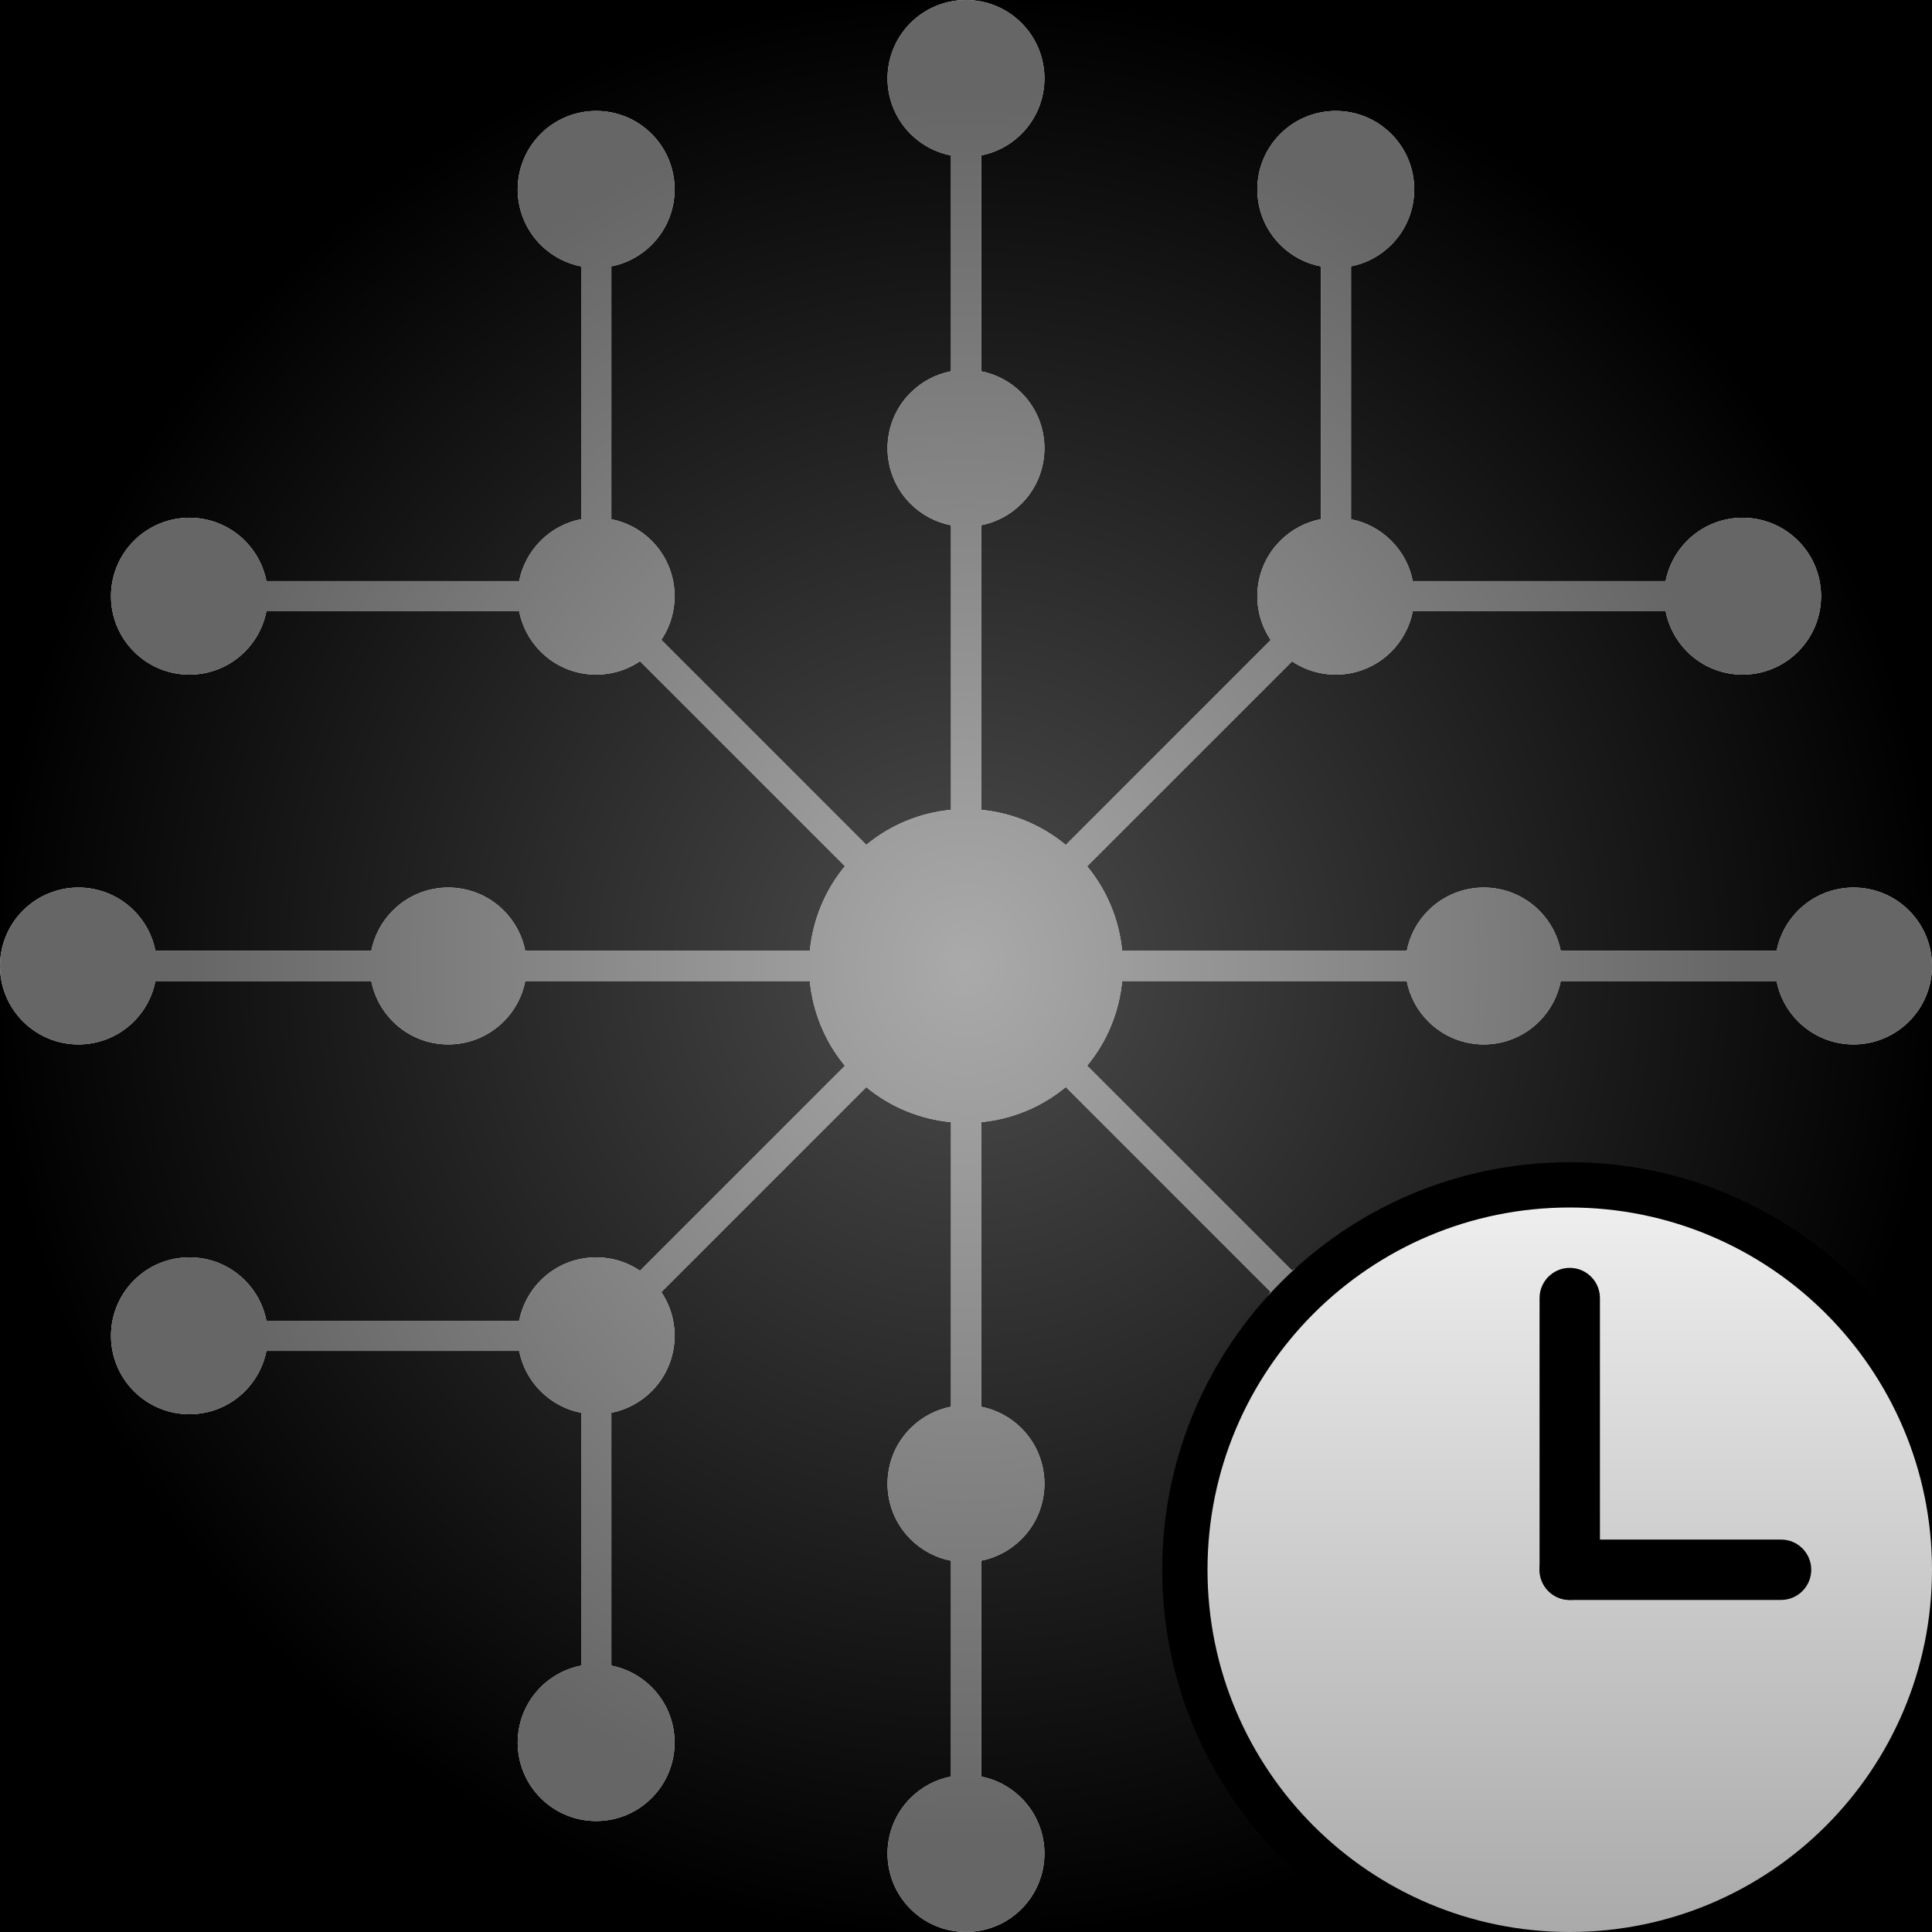
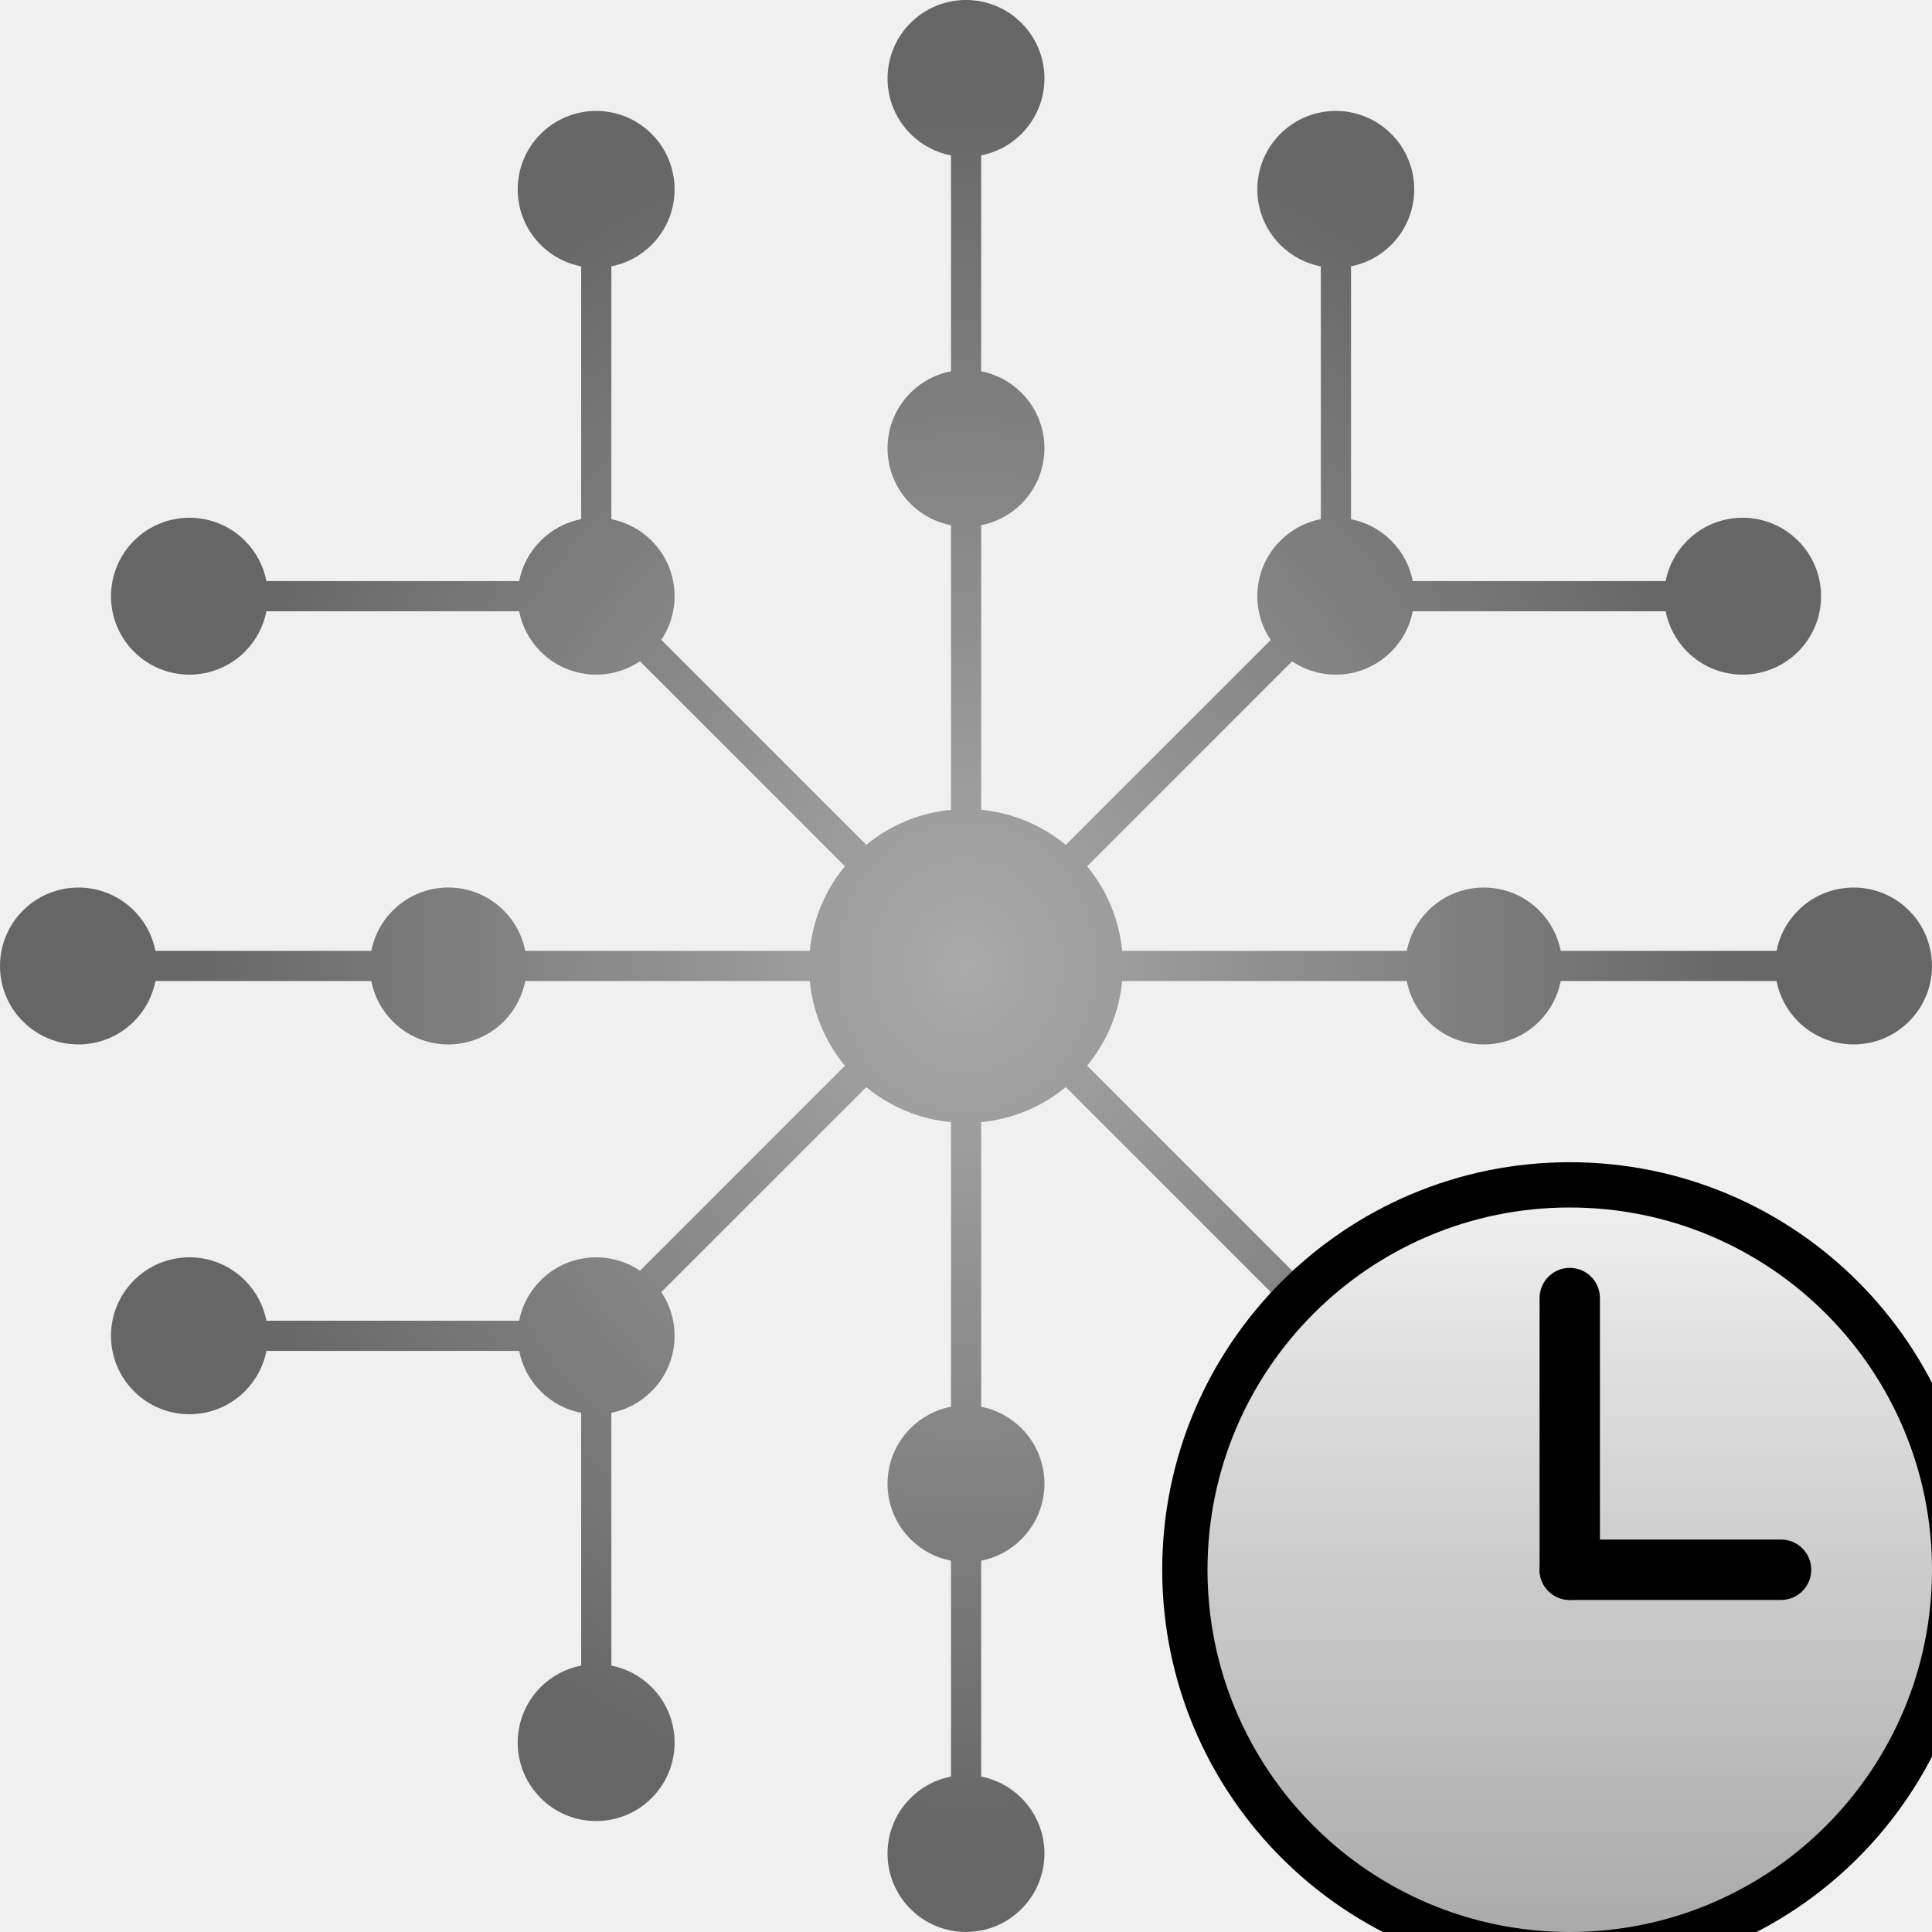
<svg xmlns="http://www.w3.org/2000/svg" width="64" height="64" viewBox="0 0 64 64" fill="none">
  <g clip-path="url(#clip0_107_32)">
-     <rect width="64" height="64" fill="black" />
-     <circle cx="32" cy="32" r="32" fill="url(#paint0_radial_107_32)" />
-     <path d="M33.837 4.436C34.852 3.421 34.852 1.776 33.837 0.761C32.822 -0.254 31.177 -0.254 30.162 0.761C29.147 1.776 29.147 3.421 30.162 4.436C30.543 4.817 31.012 5.055 31.503 5.15V12.298C31.012 12.393 30.543 12.631 30.162 13.011C29.147 14.026 29.147 15.672 30.162 16.687C30.543 17.067 31.012 17.305 31.503 17.4V26.826C30.5 26.922 29.518 27.308 28.697 27.986L21.907 21.197C22.586 20.186 22.479 18.805 21.586 17.912C21.207 17.533 20.741 17.296 20.252 17.2V8.824C20.741 8.728 21.207 8.49 21.586 8.111C22.601 7.096 22.601 5.451 21.586 4.436C20.571 3.421 18.926 3.421 17.911 4.436C16.896 5.451 16.896 7.096 17.911 8.111C18.291 8.492 18.761 8.73 19.252 8.825V17.198C18.761 17.293 18.291 17.531 17.911 17.912C17.531 18.291 17.294 18.759 17.198 19.249H8.826C8.73 18.759 8.492 18.291 8.113 17.912C7.098 16.897 5.453 16.897 4.438 17.912C3.423 18.927 3.423 20.572 4.438 21.587C5.453 22.602 7.098 22.602 8.113 21.587C8.492 21.207 8.73 20.739 8.826 20.249H17.198C17.294 20.739 17.531 21.207 17.911 21.587C18.806 22.481 20.19 22.587 21.201 21.905L27.989 28.693C27.311 29.515 26.923 30.496 26.827 31.499H17.4C17.304 31.009 17.067 30.541 16.687 30.162C15.672 29.147 14.027 29.147 13.012 30.162C12.633 30.541 12.395 31.009 12.299 31.499H5.149C5.053 31.009 4.816 30.541 4.436 30.162C3.421 29.147 1.776 29.147 0.761 30.162C-0.254 31.177 -0.254 32.822 0.761 33.837C1.776 34.852 3.421 34.852 4.436 33.837C4.816 33.457 5.053 32.989 5.149 32.499H12.299C12.395 32.989 12.633 33.457 13.012 33.837C14.027 34.852 15.672 34.852 16.687 33.837C17.067 33.457 17.305 32.989 17.4 32.499H26.826C26.923 33.503 27.311 34.484 27.989 35.306L21.201 42.094C20.19 41.412 18.805 41.518 17.911 42.412C17.531 42.792 17.294 43.26 17.198 43.75H8.826C8.73 43.26 8.492 42.792 8.113 42.412C7.098 41.397 5.453 41.397 4.438 42.412C3.423 43.427 3.423 45.072 4.438 46.087C5.453 47.102 7.098 47.102 8.113 46.087C8.492 45.708 8.73 45.24 8.826 44.75H17.198C17.294 45.24 17.531 45.708 17.911 46.087C18.291 46.468 18.761 46.706 19.252 46.801V55.174C18.761 55.269 18.291 55.507 17.911 55.888C16.896 56.903 16.896 58.548 17.911 59.563C18.926 60.578 20.571 60.578 21.586 59.563C22.601 58.548 22.601 56.903 21.586 55.888C21.207 55.509 20.741 55.271 20.252 55.175V46.8C20.741 46.703 21.207 46.466 21.586 46.087C22.479 45.194 22.586 43.812 21.907 42.802L28.697 36.013C29.518 36.691 30.5 37.077 31.503 37.173V46.599C31.012 46.694 30.543 46.932 30.162 47.312C29.147 48.327 29.147 49.973 30.162 50.987C30.543 51.368 31.012 51.606 31.503 51.701V58.849C31.012 58.944 30.543 59.182 30.162 59.563C29.147 60.577 29.147 62.223 30.162 63.238C31.177 64.252 32.822 64.252 33.837 63.238C34.852 62.223 34.852 60.577 33.837 59.563C33.458 59.184 32.992 58.947 32.503 58.85V51.7C32.992 51.603 33.458 51.366 33.837 50.987C34.852 49.973 34.852 48.327 33.837 47.312C33.458 46.934 32.992 46.696 32.503 46.6V37.173C33.506 37.076 34.486 36.688 35.306 36.01L42.094 42.798C41.411 43.808 41.517 45.193 42.412 46.087C42.793 46.468 43.262 46.706 43.754 46.801V55.174C43.262 55.269 42.793 55.507 42.412 55.888C41.397 56.903 41.397 58.548 42.412 59.563C43.427 60.578 45.072 60.578 46.087 59.563C47.102 58.548 47.102 56.903 46.087 55.888C45.708 55.509 45.242 55.272 44.754 55.176V46.799C45.242 46.703 45.708 46.466 46.087 46.087C46.467 45.708 46.704 45.24 46.8 44.75H55.176C55.272 45.24 55.51 45.708 55.889 46.087C56.904 47.102 58.549 47.102 59.564 46.087C60.579 45.072 60.579 43.427 59.564 42.412C58.549 41.397 56.904 41.397 55.889 42.412C55.51 42.792 55.272 43.26 55.176 43.75H46.8C46.704 43.26 46.467 42.792 46.087 42.412C45.194 41.519 43.812 41.412 42.802 42.091L36.013 35.303C36.69 34.482 37.077 33.502 37.173 32.499H46.601C46.696 32.989 46.934 33.457 47.314 33.837C48.329 34.852 49.974 34.852 50.989 33.837C51.368 33.457 51.606 32.989 51.702 32.499H58.851C58.946 32.989 59.184 33.457 59.564 33.837C60.579 34.852 62.224 34.852 63.239 33.837C64.254 32.822 64.254 31.177 63.239 30.162C62.224 29.147 60.579 29.147 59.564 30.162C59.184 30.541 58.947 31.009 58.851 31.499H51.702C51.606 31.009 51.368 30.541 50.989 30.162C49.974 29.147 48.329 29.147 47.314 30.162C46.934 30.541 46.697 31.009 46.601 31.499H37.173C37.077 30.497 36.69 29.517 36.013 28.696L42.801 21.908C43.812 22.587 45.194 22.48 46.087 21.587C46.467 21.207 46.704 20.739 46.8 20.249H55.176C55.272 20.739 55.51 21.207 55.889 21.587C56.904 22.602 58.549 22.602 59.564 21.587C60.579 20.572 60.579 18.927 59.564 17.912C58.549 16.897 56.904 16.897 55.889 17.912C55.51 18.291 55.272 18.759 55.176 19.249H46.8C46.704 18.759 46.467 18.291 46.087 17.912C45.708 17.533 45.242 17.296 44.754 17.2V8.823C45.242 8.727 45.708 8.49 46.087 8.111C47.102 7.096 47.102 5.451 46.087 4.436C45.072 3.421 43.427 3.421 42.412 4.436C41.397 5.451 41.397 7.096 42.412 8.111C42.793 8.492 43.262 8.73 43.754 8.825V17.198C43.262 17.293 42.793 17.531 42.412 17.912C41.517 18.806 41.411 20.191 42.094 21.201L35.306 27.989C34.486 27.311 33.506 26.923 32.503 26.826V17.399C32.992 17.303 33.458 17.065 33.837 16.687C34.852 15.672 34.852 14.026 33.837 13.011C33.458 12.633 32.992 12.396 32.503 12.299V5.148C32.992 5.052 33.458 4.815 33.837 4.436Z" fill="#D9D9D9" />
-     <path d="M33.837 4.436C34.852 3.421 34.852 1.776 33.837 0.761C32.822 -0.254 31.177 -0.254 30.162 0.761C29.147 1.776 29.147 3.421 30.162 4.436C30.543 4.817 31.012 5.055 31.503 5.15V12.298C31.012 12.393 30.543 12.631 30.162 13.011C29.147 14.026 29.147 15.672 30.162 16.687C30.543 17.067 31.012 17.305 31.503 17.4V26.826C30.5 26.922 29.518 27.308 28.697 27.986L21.907 21.197C22.586 20.186 22.479 18.805 21.586 17.912C21.207 17.533 20.741 17.296 20.252 17.2V8.824C20.741 8.728 21.207 8.49 21.586 8.111C22.601 7.096 22.601 5.451 21.586 4.436C20.571 3.421 18.926 3.421 17.911 4.436C16.896 5.451 16.896 7.096 17.911 8.111C18.291 8.492 18.761 8.73 19.252 8.825V17.198C18.761 17.293 18.291 17.531 17.911 17.912C17.531 18.291 17.294 18.759 17.198 19.249H8.826C8.73 18.759 8.492 18.291 8.113 17.912C7.098 16.897 5.453 16.897 4.438 17.912C3.423 18.927 3.423 20.572 4.438 21.587C5.453 22.602 7.098 22.602 8.113 21.587C8.492 21.207 8.73 20.739 8.826 20.249H17.198C17.294 20.739 17.531 21.207 17.911 21.587C18.806 22.481 20.19 22.587 21.201 21.905L27.989 28.693C27.311 29.515 26.923 30.496 26.827 31.499H17.4C17.304 31.009 17.067 30.541 16.687 30.162C15.672 29.147 14.027 29.147 13.012 30.162C12.633 30.541 12.395 31.009 12.299 31.499H5.149C5.053 31.009 4.816 30.541 4.436 30.162C3.421 29.147 1.776 29.147 0.761 30.162C-0.254 31.177 -0.254 32.822 0.761 33.837C1.776 34.852 3.421 34.852 4.436 33.837C4.816 33.457 5.053 32.989 5.149 32.499H12.299C12.395 32.989 12.633 33.457 13.012 33.837C14.027 34.852 15.672 34.852 16.687 33.837C17.067 33.457 17.305 32.989 17.4 32.499H26.826C26.923 33.503 27.311 34.484 27.989 35.306L21.201 42.094C20.19 41.412 18.805 41.518 17.911 42.412C17.531 42.792 17.294 43.26 17.198 43.75H8.826C8.73 43.26 8.492 42.792 8.113 42.412C7.098 41.397 5.453 41.397 4.438 42.412C3.423 43.427 3.423 45.072 4.438 46.087C5.453 47.102 7.098 47.102 8.113 46.087C8.492 45.708 8.73 45.24 8.826 44.75H17.198C17.294 45.24 17.531 45.708 17.911 46.087C18.291 46.468 18.761 46.706 19.252 46.801V55.174C18.761 55.269 18.291 55.507 17.911 55.888C16.896 56.903 16.896 58.548 17.911 59.563C18.926 60.578 20.571 60.578 21.586 59.563C22.601 58.548 22.601 56.903 21.586 55.888C21.207 55.509 20.741 55.271 20.252 55.175V46.8C20.741 46.703 21.207 46.466 21.586 46.087C22.479 45.194 22.586 43.812 21.907 42.802L28.697 36.013C29.518 36.691 30.5 37.077 31.503 37.173V46.599C31.012 46.694 30.543 46.932 30.162 47.312C29.147 48.327 29.147 49.973 30.162 50.987C30.543 51.368 31.012 51.606 31.503 51.701V58.849C31.012 58.944 30.543 59.182 30.162 59.563C29.147 60.577 29.147 62.223 30.162 63.238C31.177 64.252 32.822 64.252 33.837 63.238C34.852 62.223 34.852 60.577 33.837 59.563C33.458 59.184 32.992 58.947 32.503 58.85V51.7C32.992 51.603 33.458 51.366 33.837 50.987C34.852 49.973 34.852 48.327 33.837 47.312C33.458 46.934 32.992 46.696 32.503 46.6V37.173C33.506 37.076 34.486 36.688 35.306 36.01L42.094 42.798C41.411 43.808 41.517 45.193 42.412 46.087C42.793 46.468 43.262 46.706 43.754 46.801V55.174C43.262 55.269 42.793 55.507 42.412 55.888C41.397 56.903 41.397 58.548 42.412 59.563C43.427 60.578 45.072 60.578 46.087 59.563C47.102 58.548 47.102 56.903 46.087 55.888C45.708 55.509 45.242 55.272 44.754 55.176V46.799C45.242 46.703 45.708 46.466 46.087 46.087C46.467 45.708 46.704 45.24 46.8 44.75H55.176C55.272 45.24 55.51 45.708 55.889 46.087C56.904 47.102 58.549 47.102 59.564 46.087C60.579 45.072 60.579 43.427 59.564 42.412C58.549 41.397 56.904 41.397 55.889 42.412C55.51 42.792 55.272 43.26 55.176 43.75H46.8C46.704 43.26 46.467 42.792 46.087 42.412C45.194 41.519 43.812 41.412 42.802 42.091L36.013 35.303C36.69 34.482 37.077 33.502 37.173 32.499H46.601C46.696 32.989 46.934 33.457 47.314 33.837C48.329 34.852 49.974 34.852 50.989 33.837C51.368 33.457 51.606 32.989 51.702 32.499H58.851C58.946 32.989 59.184 33.457 59.564 33.837C60.579 34.852 62.224 34.852 63.239 33.837C64.254 32.822 64.254 31.177 63.239 30.162C62.224 29.147 60.579 29.147 59.564 30.162C59.184 30.541 58.947 31.009 58.851 31.499H51.702C51.606 31.009 51.368 30.541 50.989 30.162C49.974 29.147 48.329 29.147 47.314 30.162C46.934 30.541 46.697 31.009 46.601 31.499H37.173C37.077 30.497 36.69 29.517 36.013 28.696L42.801 21.908C43.812 22.587 45.194 22.48 46.087 21.587C46.467 21.207 46.704 20.739 46.8 20.249H55.176C55.272 20.739 55.51 21.207 55.889 21.587C56.904 22.602 58.549 22.602 59.564 21.587C60.579 20.572 60.579 18.927 59.564 17.912C58.549 16.897 56.904 16.897 55.889 17.912C55.51 18.291 55.272 18.759 55.176 19.249H46.8C46.704 18.759 46.467 18.291 46.087 17.912C45.708 17.533 45.242 17.296 44.754 17.2V8.823C45.242 8.727 45.708 8.49 46.087 8.111C47.102 7.096 47.102 5.451 46.087 4.436C45.072 3.421 43.427 3.421 42.412 4.436C41.397 5.451 41.397 7.096 42.412 8.111C42.793 8.492 43.262 8.73 43.754 8.825V17.198C43.262 17.293 42.793 17.531 42.412 17.912C41.517 18.806 41.411 20.191 42.094 21.201L35.306 27.989C34.486 27.311 33.506 26.923 32.503 26.826V17.399C32.992 17.303 33.458 17.065 33.837 16.687C34.852 15.672 34.852 14.026 33.837 13.011C33.458 12.633 32.992 12.396 32.503 12.299V5.148C32.992 5.052 33.458 4.815 33.837 4.436Z" fill="url(#paint1_radial_107_32)" />
-     <circle cx="52" cy="52" r="12.75" fill="#D9D9D9" />
-     <circle cx="52" cy="52" r="12.75" fill="url(#paint2_linear_107_32)" fill-opacity="0.9" />
-     <circle cx="52" cy="52" r="12.75" fill="url(#paint3_linear_107_32)" />
-     <circle cx="52" cy="52" r="12.75" stroke="black" stroke-width="1.5" />
+     <path d="M33.837 4.436C34.852 3.421 34.852 1.776 33.837 0.761C32.822 -0.254 31.177 -0.254 30.162 0.761C29.147 1.776 29.147 3.421 30.162 4.436C30.543 4.817 31.012 5.055 31.503 5.15V12.298C31.012 12.393 30.543 12.631 30.162 13.011C29.147 14.026 29.147 15.672 30.162 16.687C30.543 17.067 31.012 17.305 31.503 17.4V26.826C30.5 26.922 29.518 27.308 28.697 27.986L21.907 21.197C22.586 20.186 22.479 18.805 21.586 17.912C21.207 17.533 20.741 17.296 20.252 17.2V8.824C20.741 8.728 21.207 8.49 21.586 8.111C22.601 7.096 22.601 5.451 21.586 4.436C20.571 3.421 18.926 3.421 17.911 4.436C16.896 5.451 16.896 7.096 17.911 8.111C18.291 8.492 18.761 8.73 19.252 8.825V17.198C18.761 17.293 18.291 17.531 17.911 17.912C17.531 18.291 17.294 18.759 17.198 19.249H8.826C8.73 18.759 8.492 18.291 8.113 17.912C7.098 16.897 5.453 16.897 4.438 17.912C3.423 18.927 3.423 20.572 4.438 21.587C5.453 22.602 7.098 22.602 8.113 21.587C8.492 21.207 8.73 20.739 8.826 20.249H17.198C17.294 20.739 17.531 21.207 17.911 21.587C18.806 22.481 20.19 22.587 21.201 21.905L27.989 28.693C27.311 29.515 26.923 30.496 26.827 31.499H17.4C17.304 31.009 17.067 30.541 16.687 30.162C15.672 29.147 14.027 29.147 13.012 30.162C12.633 30.541 12.395 31.009 12.299 31.499H5.149C5.053 31.009 4.816 30.541 4.436 30.162C3.421 29.147 1.776 29.147 0.761 30.162C-0.254 31.177 -0.254 32.822 0.761 33.837C1.776 34.852 3.421 34.852 4.436 33.837C4.816 33.457 5.053 32.989 5.149 32.499H12.299C12.395 32.989 12.633 33.457 13.012 33.837C14.027 34.852 15.672 34.852 16.687 33.837C17.067 33.457 17.305 32.989 17.4 32.499H26.826C26.923 33.503 27.311 34.484 27.989 35.306L21.201 42.094C20.19 41.412 18.805 41.518 17.911 42.412C17.531 42.792 17.294 43.26 17.198 43.75H8.826C8.73 43.26 8.492 42.792 8.113 42.412C7.098 41.397 5.453 41.397 4.438 42.412C3.423 43.427 3.423 45.072 4.438 46.087C5.453 47.102 7.098 47.102 8.113 46.087C8.492 45.708 8.73 45.24 8.826 44.75H17.198C17.294 45.24 17.531 45.708 17.911 46.087C18.291 46.468 18.761 46.706 19.252 46.801V55.174C18.761 55.269 18.291 55.507 17.911 55.888C16.896 56.903 16.896 58.548 17.911 59.563C18.926 60.578 20.571 60.578 21.586 59.563C22.601 58.548 22.601 56.903 21.586 55.888C21.207 55.509 20.741 55.271 20.252 55.175V46.8C20.741 46.703 21.207 46.466 21.586 46.087C22.479 45.194 22.586 43.812 21.907 42.802L28.697 36.013C29.518 36.691 30.5 37.077 31.503 37.173V46.599C31.012 46.694 30.543 46.932 30.162 47.312C29.147 48.327 29.147 49.973 30.162 50.987C30.543 51.368 31.012 51.606 31.503 51.701V58.849C31.012 58.944 30.543 59.182 30.162 59.563C29.147 60.577 29.147 62.223 30.162 63.238C31.177 64.252 32.822 64.252 33.837 63.238C34.852 62.223 34.852 60.577 33.837 59.563C33.458 59.184 32.992 58.947 32.503 58.85V51.7C32.992 51.603 33.458 51.366 33.837 50.987C34.852 49.973 34.852 48.327 33.837 47.312C33.458 46.934 32.992 46.696 32.503 46.6V37.173C33.506 37.076 34.486 36.688 35.306 36.01L42.094 42.798C41.411 43.808 41.517 45.193 42.412 46.087C42.793 46.468 43.262 46.706 43.754 46.801V55.174C43.262 55.269 42.793 55.507 42.412 55.888C41.397 56.903 41.397 58.548 42.412 59.563C43.427 60.578 45.072 60.578 46.087 59.563C47.102 58.548 47.102 56.903 46.087 55.888C45.708 55.509 45.242 55.272 44.754 55.176V46.799C45.242 46.703 45.708 46.466 46.087 46.087C46.467 45.708 46.704 45.24 46.8 44.75H55.176C55.272 45.24 55.51 45.708 55.889 46.087C56.904 47.102 58.549 47.102 59.564 46.087C60.579 45.072 60.579 43.427 59.564 42.412C58.549 41.397 56.904 41.397 55.889 42.412C55.51 42.792 55.272 43.26 55.176 43.75H46.8C46.704 43.26 46.467 42.792 46.087 42.412C45.194 41.519 43.812 41.412 42.802 42.091L36.013 35.303C36.69 34.482 37.077 33.502 37.173 32.499H46.601C46.696 32.989 46.934 33.457 47.314 33.837C48.329 34.852 49.974 34.852 50.989 33.837C51.368 33.457 51.606 32.989 51.702 32.499H58.851C58.946 32.989 59.184 33.457 59.564 33.837C60.579 34.852 62.224 34.852 63.239 33.837C64.254 32.822 64.254 31.177 63.239 30.162C62.224 29.147 60.579 29.147 59.564 30.162C59.184 30.541 58.947 31.009 58.851 31.499H51.702C51.606 31.009 51.368 30.541 50.989 30.162C49.974 29.147 48.329 29.147 47.314 30.162C46.934 30.541 46.697 31.009 46.601 31.499H37.173C37.077 30.497 36.69 29.517 36.013 28.696L42.801 21.908C43.812 22.587 45.194 22.48 46.087 21.587C46.467 21.207 46.704 20.739 46.8 20.249H55.176C55.272 20.739 55.51 21.207 55.889 21.587C56.904 22.602 58.549 22.602 59.564 21.587C60.579 20.572 60.579 18.927 59.564 17.912C58.549 16.897 56.904 16.897 55.889 17.912C55.51 18.291 55.272 18.759 55.176 19.249H46.8C46.704 18.759 46.467 18.291 46.087 17.912C45.708 17.533 45.242 17.296 44.754 17.2V8.823C45.242 8.727 45.708 8.49 46.087 8.111C47.102 7.096 47.102 5.451 46.087 4.436C45.072 3.421 43.427 3.421 42.412 4.436C41.397 5.451 41.397 7.096 42.412 8.111C42.793 8.492 43.262 8.73 43.754 8.825V17.198C43.262 17.293 42.793 17.531 42.412 17.912C41.517 18.806 41.411 20.191 42.094 21.201L35.306 27.989C34.486 27.311 33.506 26.923 32.503 26.826V17.399C32.992 17.303 33.458 17.065 33.837 16.687C34.852 15.672 34.852 14.026 33.837 13.011C33.458 12.633 32.992 12.396 32.503 12.299V5.148C32.992 5.052 33.458 4.815 33.837 4.436Z" fill="url(#paint0_radial_107_32)" />
+     <circle cx="52" cy="52" r="12.75" fill="url(#paint1_linear_107_32)" stroke="black" stroke-width="1.5" />
    <rect x="51" y="42" width="2" height="11" rx="1" fill="black" />
    <rect x="51" y="51" width="9" height="2" rx="1" fill="black" />
  </g>
  <defs>
-     <radialGradient id="paint0_radial_107_32" cx="0" cy="0" r="1" gradientUnits="userSpaceOnUse" gradientTransform="translate(32 32) rotate(90) scale(32)">
-       <stop stop-color="white" stop-opacity="0.3" />
-       <stop offset="1" stop-color="white" stop-opacity="0" />
-     </radialGradient>
-     <radialGradient id="paint1_radial_107_32" cx="0" cy="0" r="1" gradientUnits="userSpaceOnUse" gradientTransform="translate(32 31.9994) rotate(90) scale(28.7054 25.89)">
+     <radialGradient id="paint0_radial_107_32" cx="0" cy="0" r="1" gradientUnits="userSpaceOnUse" gradientTransform="translate(32 31.9994) rotate(90) scale(28.7054 25.89)">
      <stop stop-color="#AAAAAA" />
      <stop offset="1" stop-color="#666666" />
    </radialGradient>
-     <linearGradient id="paint2_linear_107_32" x1="54.194" y1="64.42" x2="54.26" y2="40" gradientUnits="userSpaceOnUse">
-       <stop stop-color="#5B12A4" />
-       <stop offset="1" stop-color="#AE2B71" />
-     </linearGradient>
-     <linearGradient id="paint3_linear_107_32" x1="52" y1="40" x2="52" y2="64" gradientUnits="userSpaceOnUse">
+     <linearGradient id="paint1_linear_107_32" x1="52" y1="40" x2="52" y2="64" gradientUnits="userSpaceOnUse">
      <stop stop-color="#EEEEEE" />
      <stop offset="1" stop-color="#AAAAAA" />
    </linearGradient>
    <clipPath id="clip0_107_32">
      <rect width="64" height="64" fill="white" />
    </clipPath>
  </defs>
</svg>
